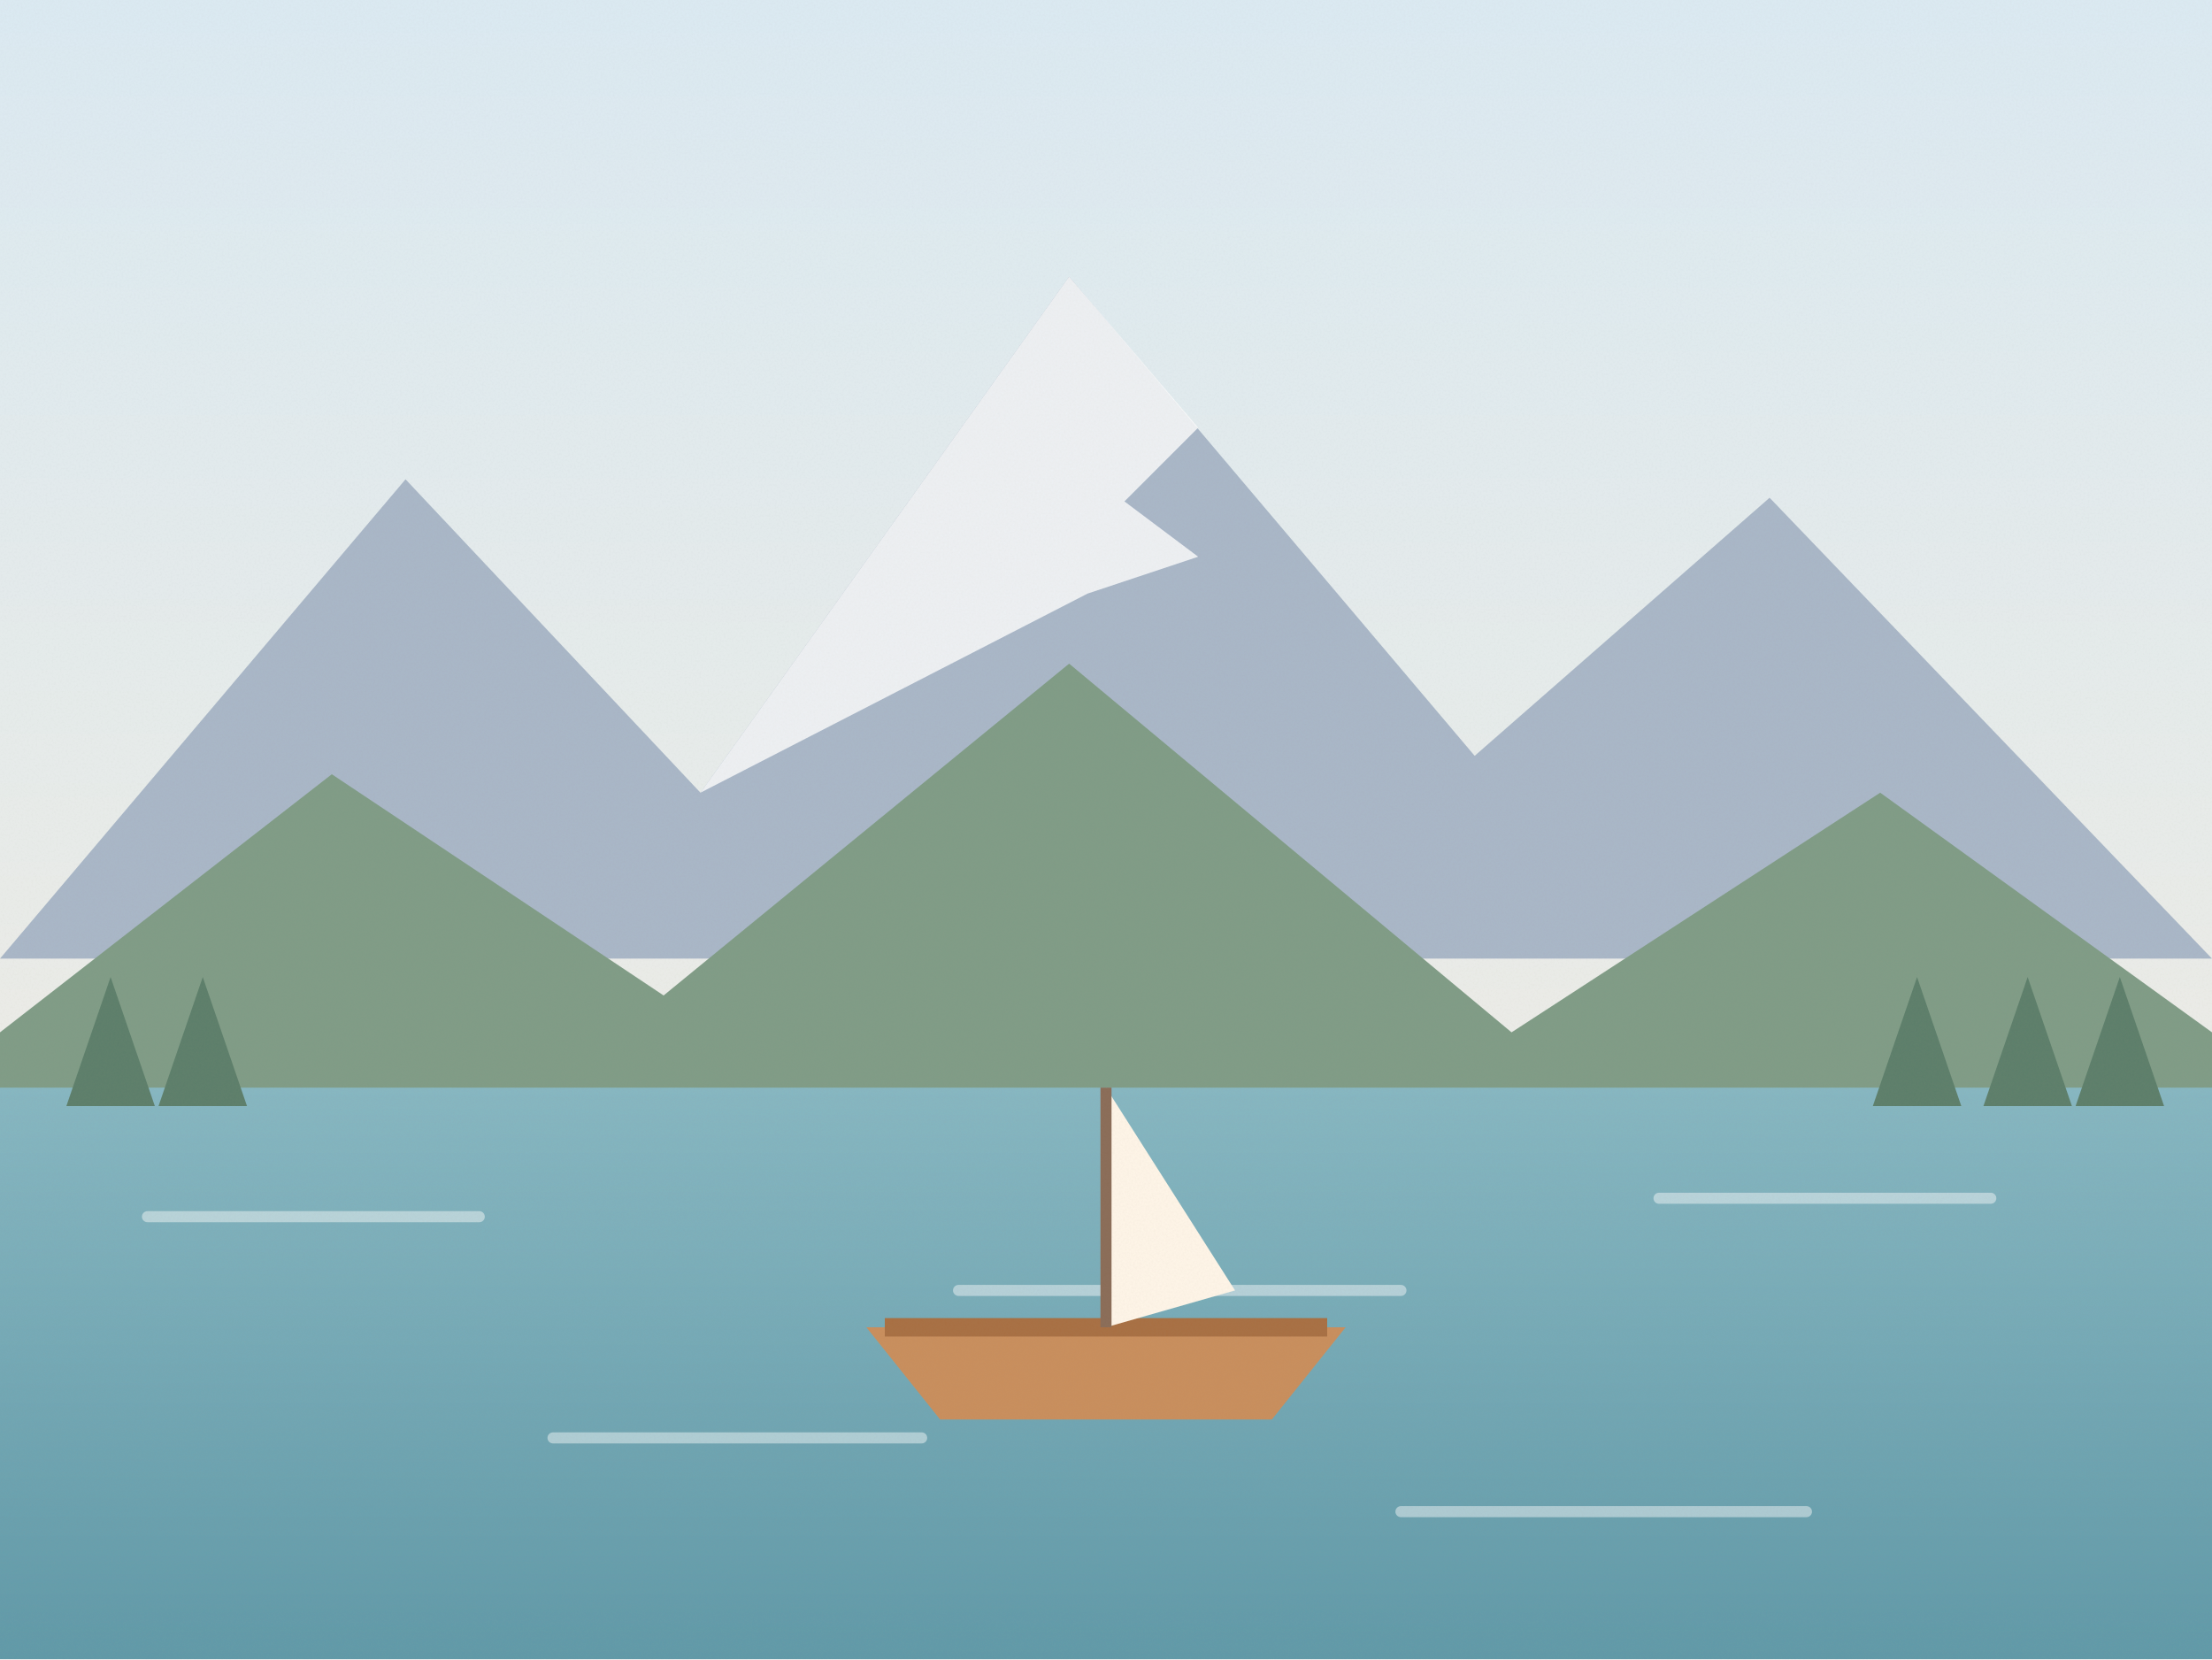
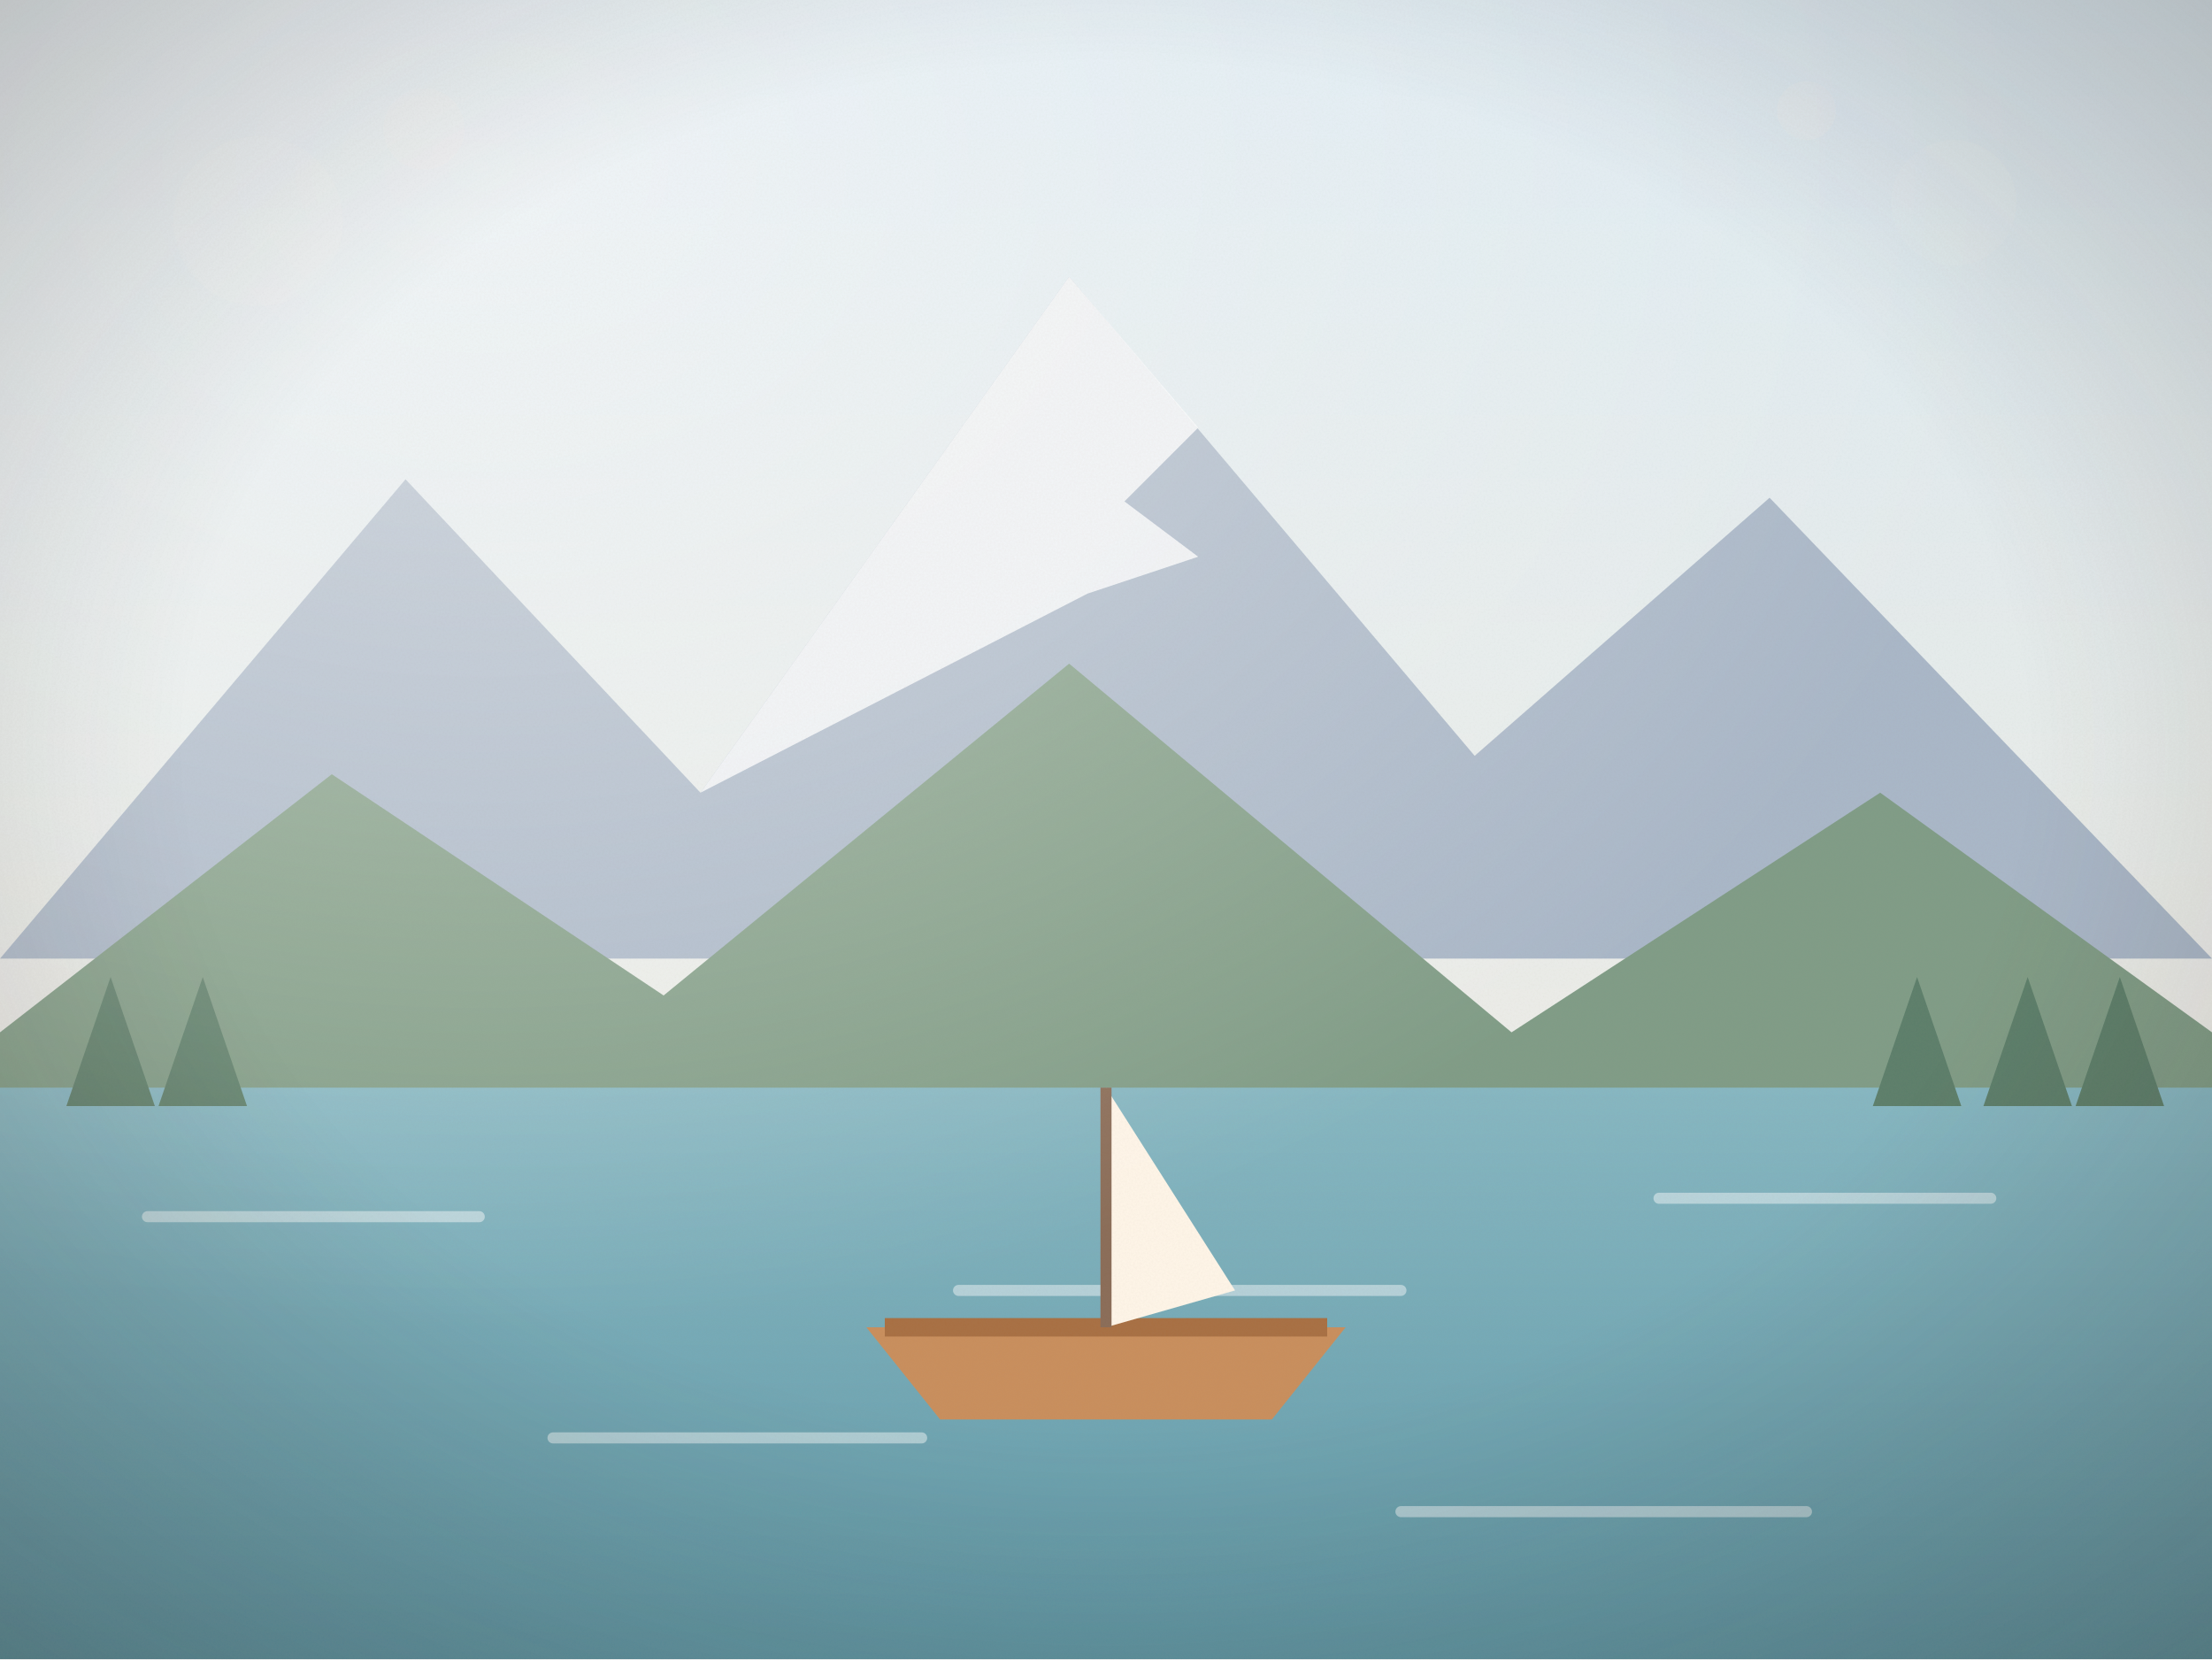
<svg xmlns="http://www.w3.org/2000/svg" viewBox="0 0 1200 900" width="1200" height="900">
  <defs>
    <linearGradient id="sky" x1="0" y1="0" x2="0" y2="1">
      <stop offset="0" stop-color="#DCEBF4" />
      <stop offset="1" stop-color="#F6EFE2" />
    </linearGradient>
    <linearGradient id="lake" x1="0" y1="0" x2="0" y2="1">
      <stop offset="0" stop-color="#86B7C2" />
      <stop offset="1" stop-color="#5F99A8" />
    </linearGradient>
    <filter id="grain">
      <feTurbulence type="fractalNoise" baseFrequency=".9" numOctaves="2" stitchTiles="stitch" />
      <feColorMatrix values="0 0 0 0 .35  0 0 0 0 .3  0 0 0 0 .25  0 0 0 .07 0" />
    </filter>
+     <radialGradient id="vignette" cx=".5" cy=".45" r=".75">
+       <stop offset=".55" stop-color="#2a1d14" stop-opacity="0" />
+       <stop offset="1" stop-color="#2a1d14" stop-opacity=".28" />
+     </radialGradient>
+     <radialGradient id="sheen" cx=".22" cy=".1" r=".7">
+       <stop offset="0" stop-color="#fff8e8" stop-opacity=".55" />
+       <stop offset="1" stop-color="#fff8e8" stop-opacity="0" />
+     </radialGradient>
  </defs>
  <rect width="1200" height="900" fill="url(#sky)" />
  <path d="M0 520l220-260 160 170 200-280 220 260 160-140 240 250z" fill="#A9B7C8" />
  <path d="M380 430l200-280 70 82-40 40 40 30-60 20z" fill="#FFFFFF" opacity=".8" />
  <path d="M0 560l180-140 180 120 220-180 240 200 200-130 180 130v120H0z" fill="#7F9C86" />
  <rect y="590" width="1200" height="310" fill="url(#lake)" />
  <path d="M80 660h180M520 700h240M900 650h180M300 780h200M760 820h220" stroke="#FFFFFF" stroke-opacity=".45" stroke-width="6" stroke-linecap="round" />
  <g transform="translate(600 720)">
    <path d="M-130 0h260l-40 50h-180z" fill="#C98E5C" />
    <path d="M-120 0h240" stroke="#A86F42" stroke-width="10" />
    <path d="M0 0v-130l70 110z" fill="#FFF6E8" />
    <path d="M0 0v-130" stroke="#8A6C57" stroke-width="6" />
  </g>
  <path d="M60 600l-24 0 24-70 24 70z" fill="#5C7E6A" />
  <path d="M110 600l-24 0 24-70 24 70z" fill="#5C7E6A" />
  <path d="M1040 600l-24 0 24-70 24 70z" fill="#5C7E6A" />
  <path d="M1100 600l-24 0 24-70 24 70z" fill="#5C7E6A" />
  <path d="M1150 600l-24 0 24-70 24 70z" fill="#5C7E6A" />
+   <rect width="1200" height="900" fill="url(#sheen)" style="mix-blend-mode:screen" />
+   <circle cx="140" cy="120" r="46" fill="#fffaf0" opacity="0.1" />
+   <circle cx="230" cy="70" r="22" fill="#fffaf0" opacity="0.14" />
+   <circle cx="1060" cy="110" r="34" fill="#fffaf0" opacity="0.08" />
+   <circle cx="980" cy="60" r="16" fill="#fffaf0" opacity="0.12" />
+   <rect width="1200" height="900" fill="url(#vignette)" />
  <rect width="1200" height="900" filter="url(#grain)" />
</svg>
